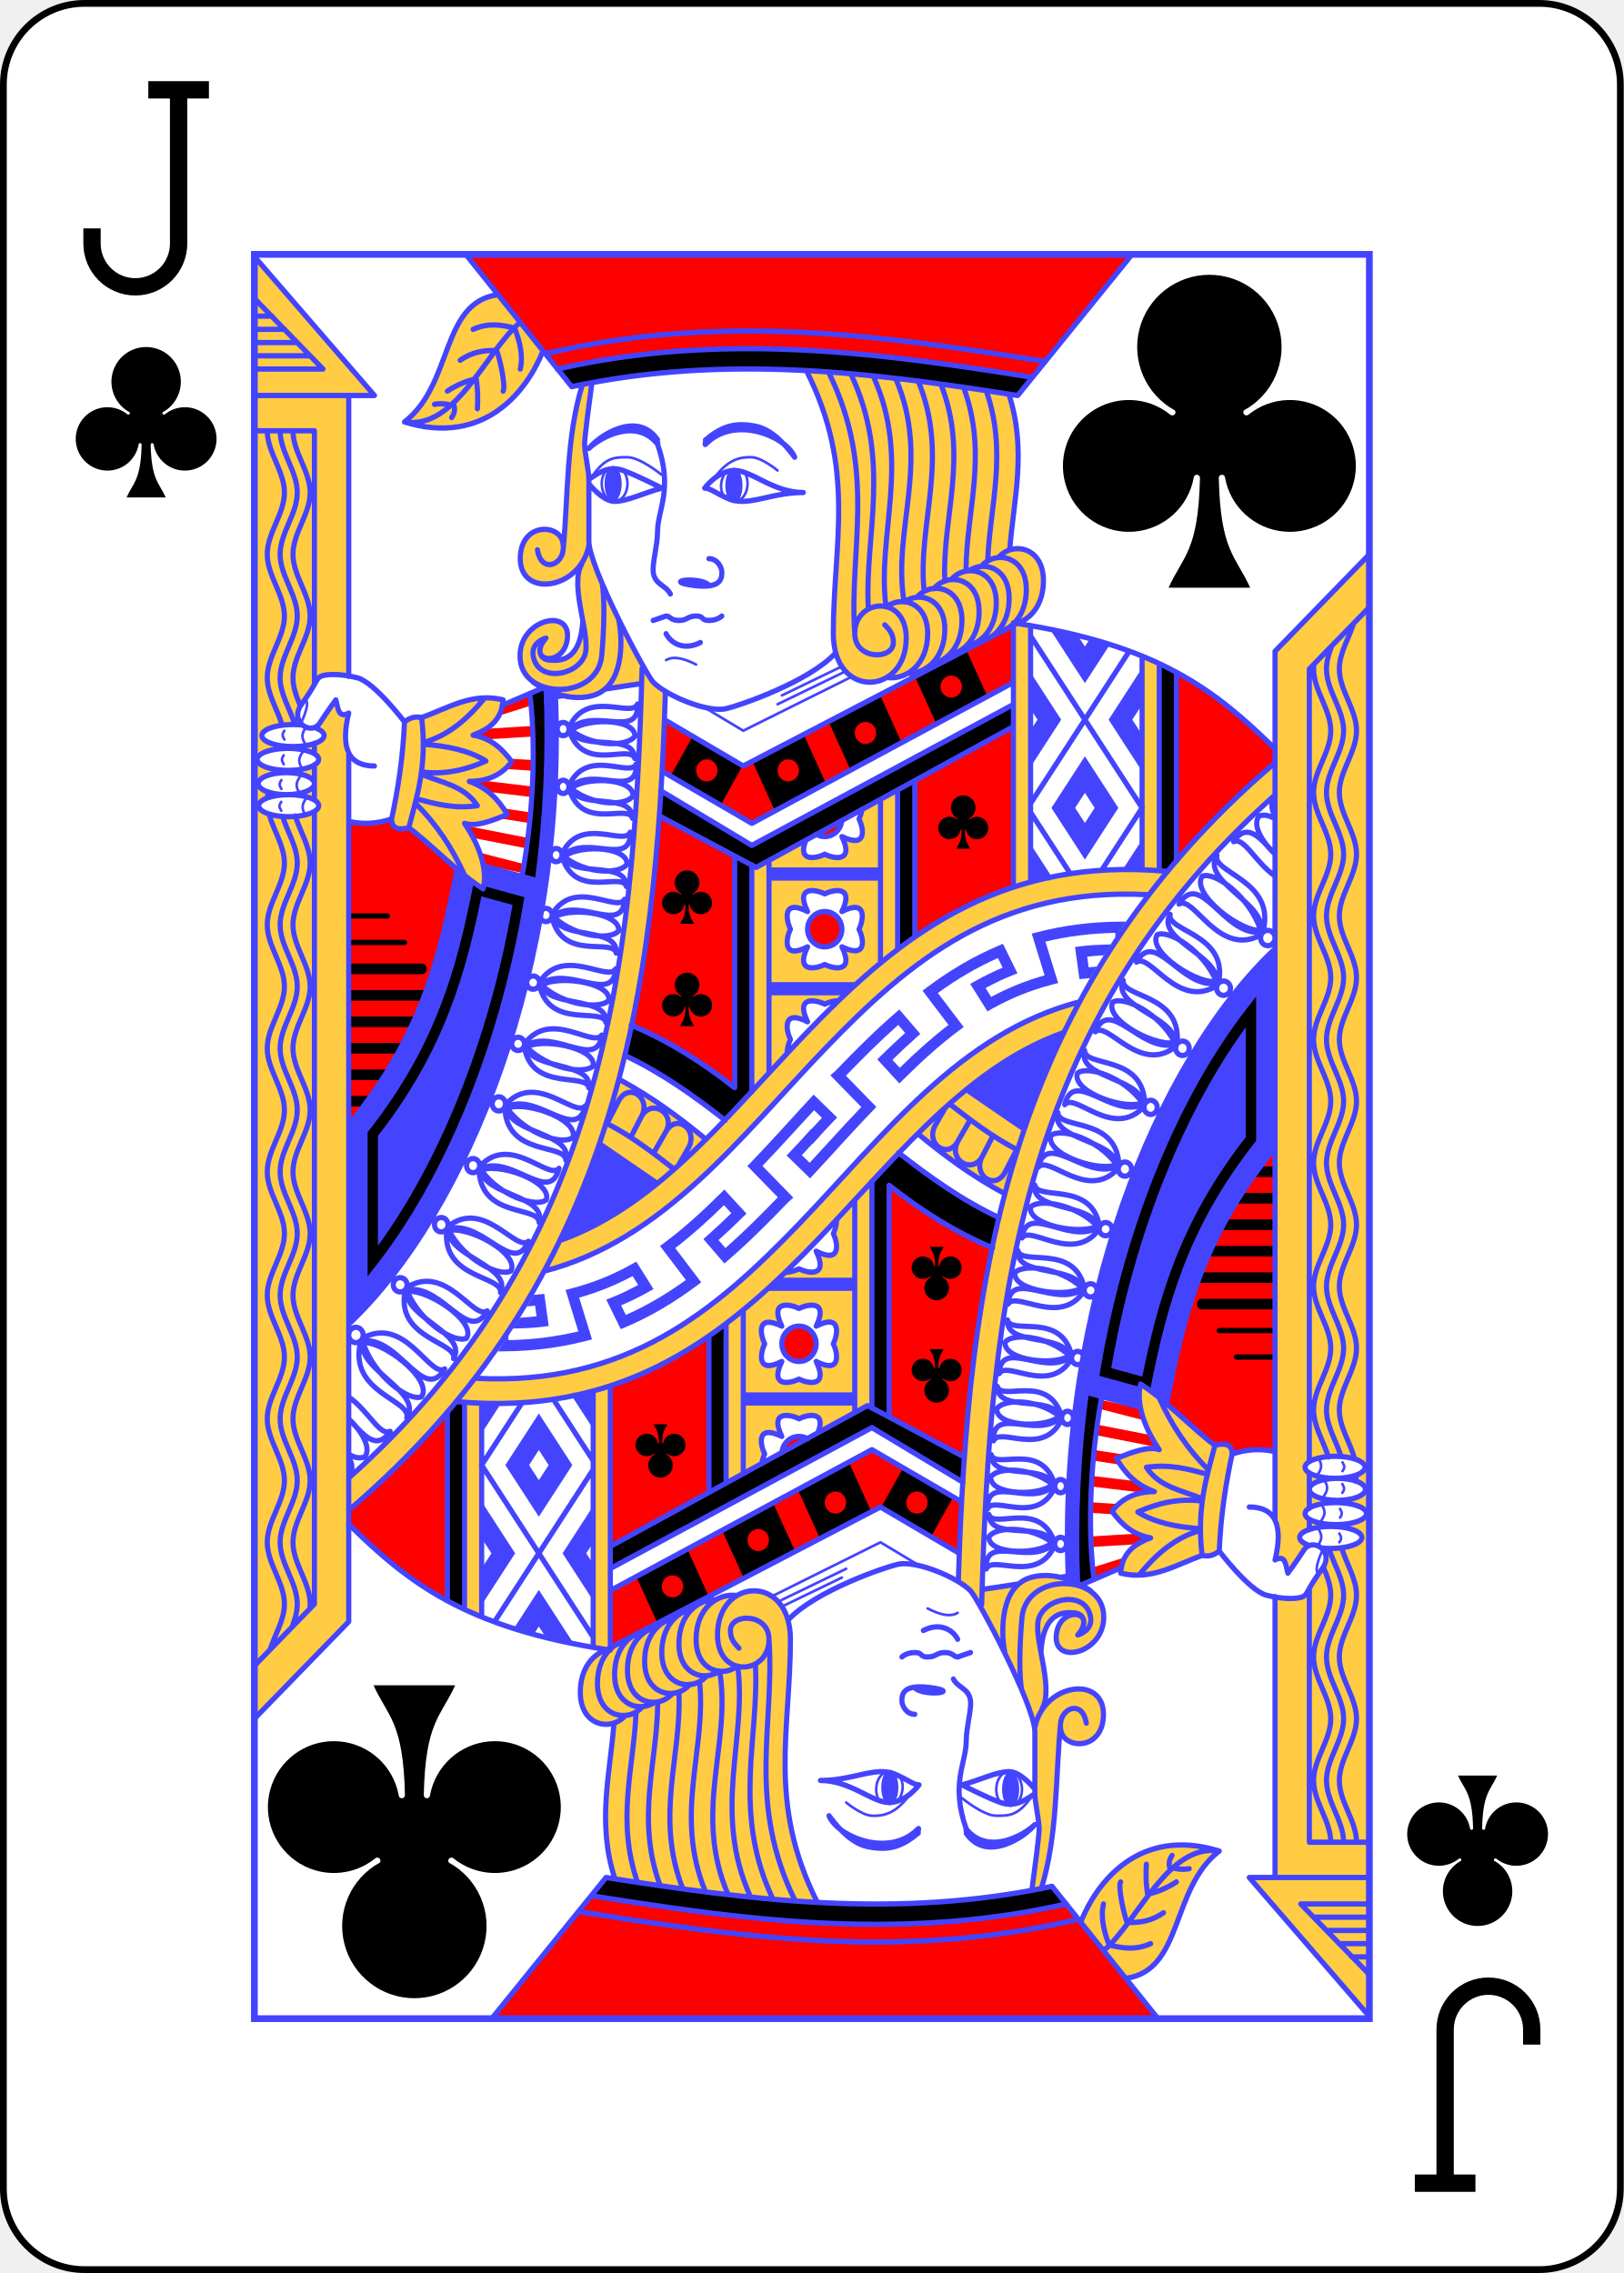
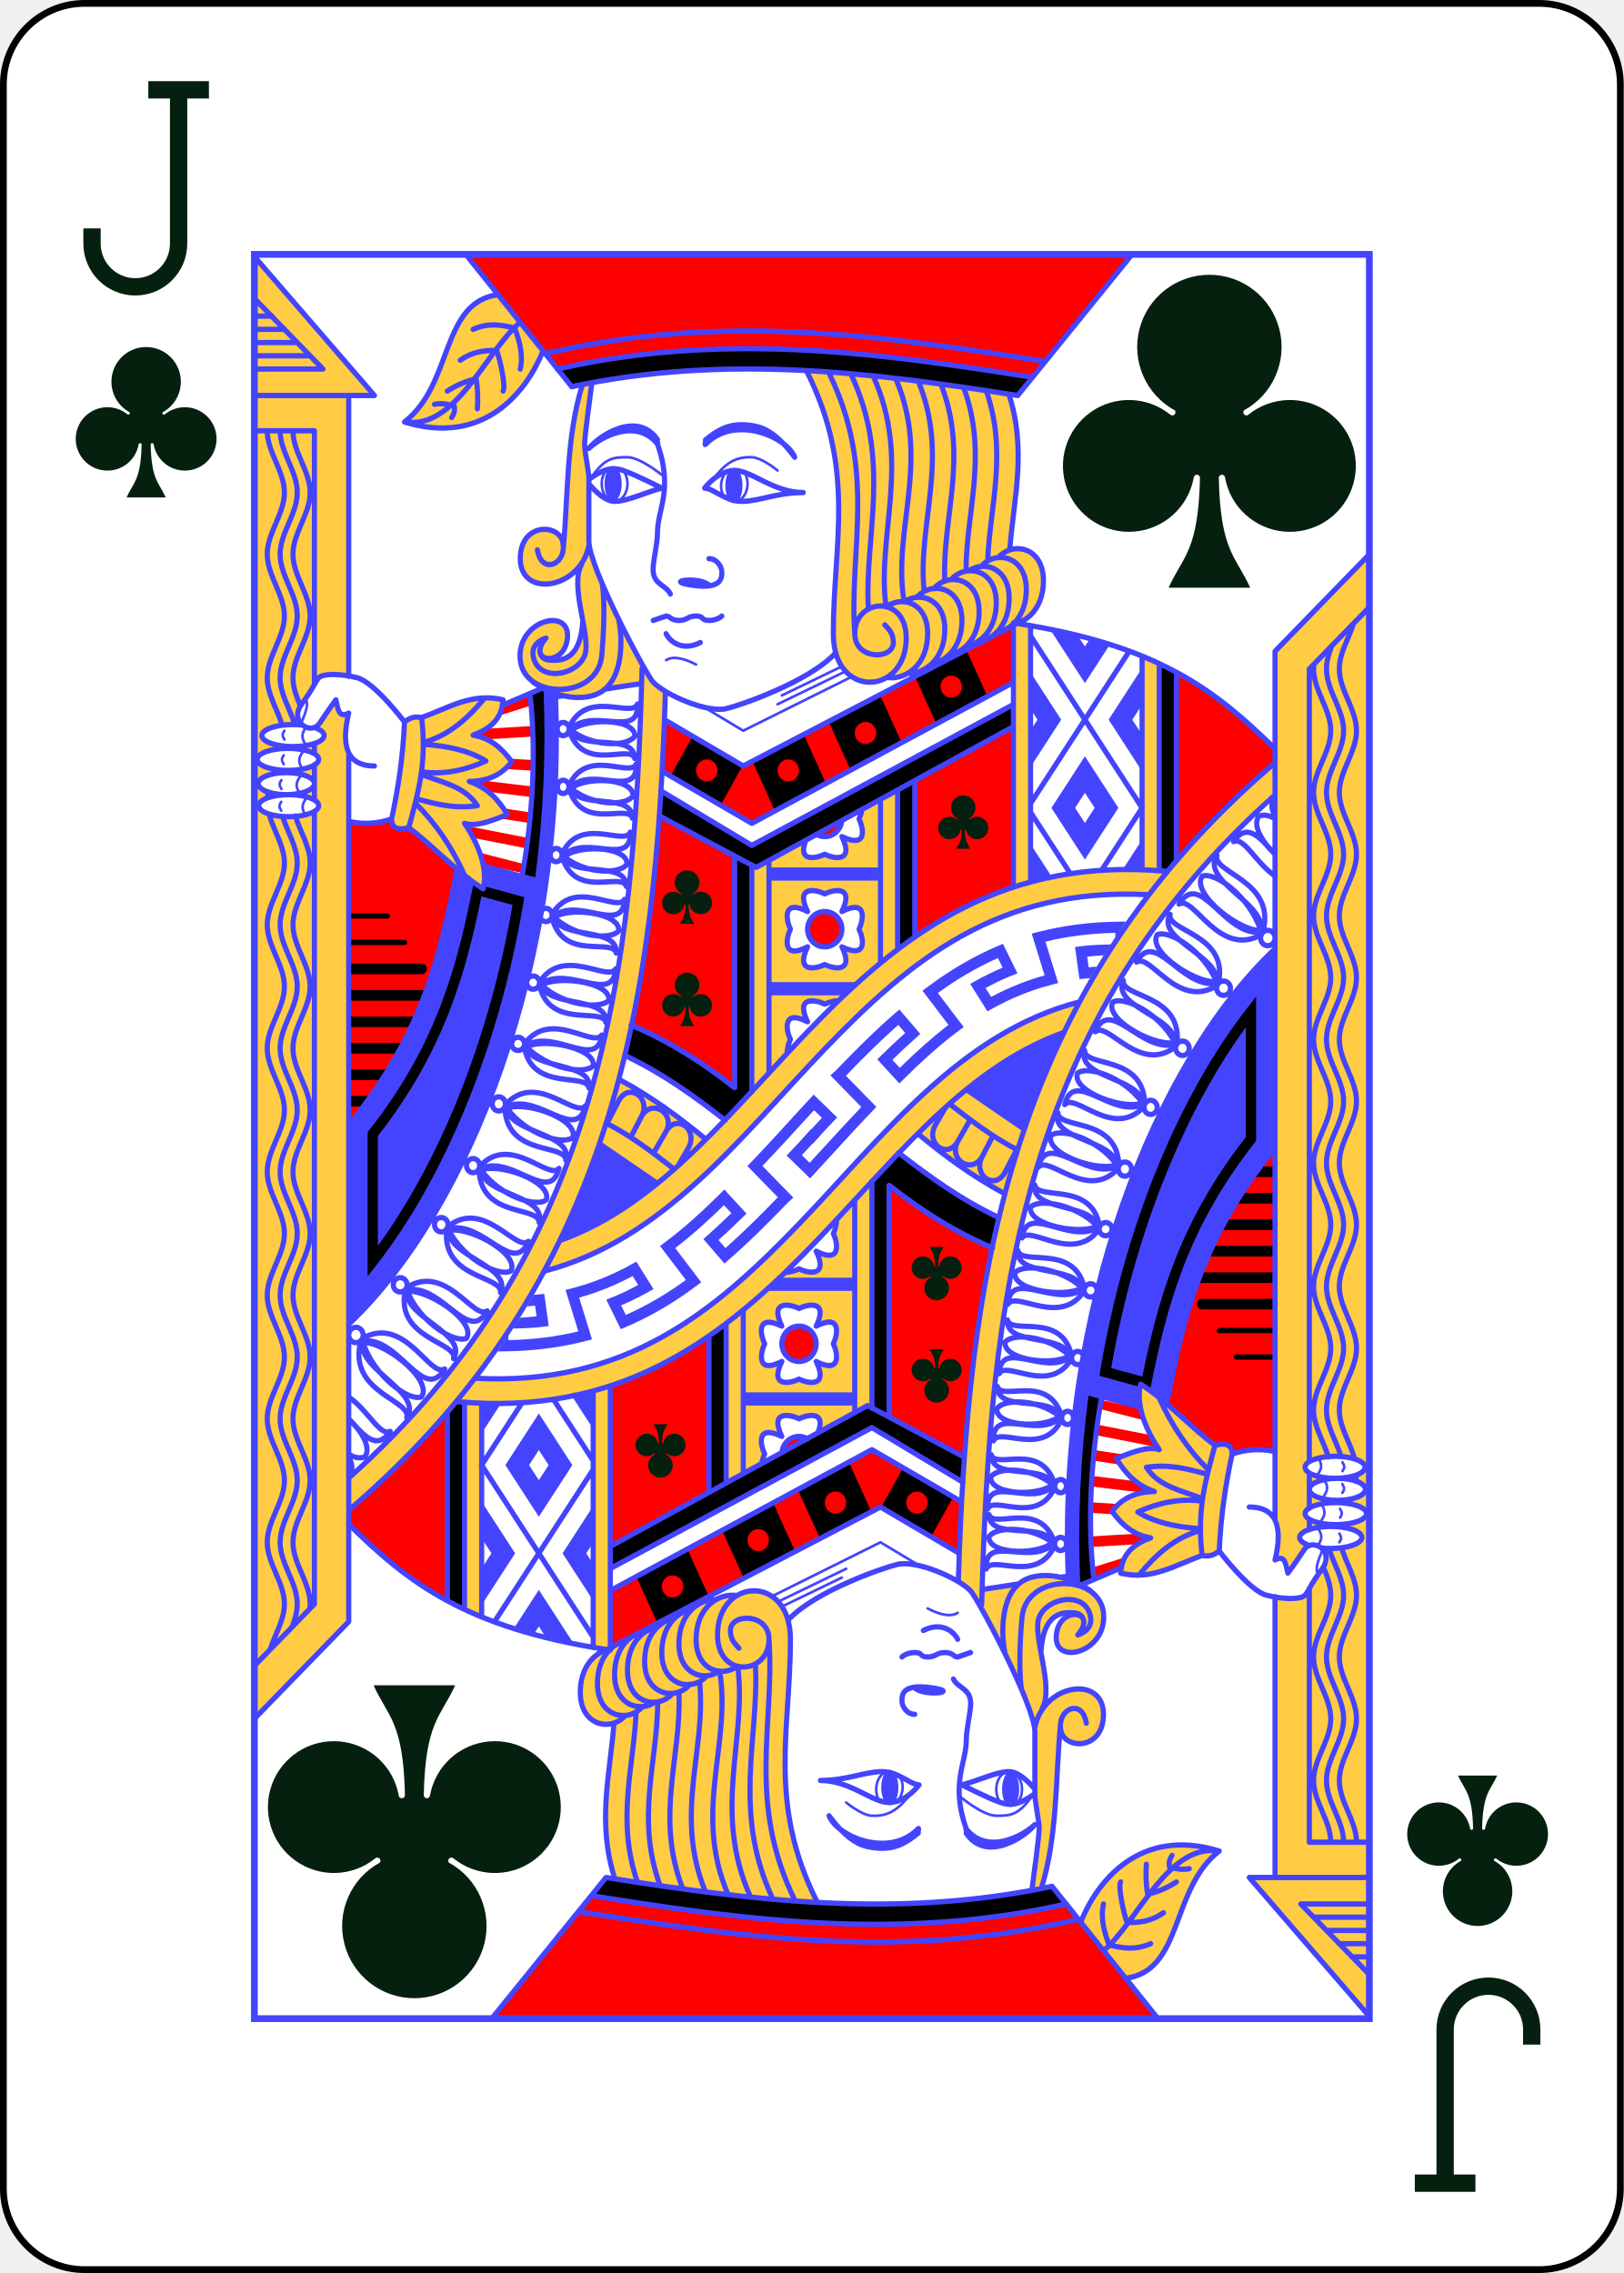
<svg xmlns="http://www.w3.org/2000/svg" xmlns:xlink="http://www.w3.org/1999/xlink" class="card" face="JC" height="3.5in" preserveAspectRatio="none" viewBox="-120 -168 240 336" width="2.5in">
  <defs>
    <symbol id="VCJ" viewBox="-500 -500 1000 1000" preserveAspectRatio="xMinYMid">
-       <path d="M50 -460L250 -460M150 -460L150 250A100 100 0 0 1 -250 250L-250 220" stroke="black" stroke-width="80" stroke-linecap="square" stroke-miterlimit="1.5" fill="none" />
+       <path d="M50 -460L250 -460M150 -460L150 250A100 100 0 0 1 -250 250L-250 220" stroke="#062010" stroke-width="80" stroke-linecap="square" stroke-miterlimit="1.5" fill="none" />
    </symbol>
    <symbol id="SCJ" viewBox="-600 -600 1200 1200" preserveAspectRatio="xMinYMid">
-       <path d="M30 150C35 385 85 400 130 500L-130 500C-85 400 -35 385 -30 150A10 10 0 0 0 -50 150A210 210 0 1 1 -124 -51A10 10 0 0 0 -110 -65A230 230 0 1 1 110 -65A10 10 0 0 0 124 -51A210 210 0 1 1 50 150A10 10 0 0 0 30 150Z" fill="black" />
+       <path d="M30 150C35 385 85 400 130 500L-130 500C-85 400 -35 385 -30 150A10 10 0 0 0 -50 150A210 210 0 1 1 -124 -51A10 10 0 0 0 -110 -65A230 230 0 1 1 110 -65A10 10 0 0 0 124 -51A210 210 0 1 1 50 150A10 10 0 0 0 30 150Z" fill="#062010" />
    </symbol>
    <symbol id="CJ6" preserveAspectRatio="none" viewBox="0 0 1300 2000">
      <path stroke="#44F" stroke-linecap="round" stroke-linejoin="round" stroke-width="3" fill="none" d="M524.942,513.716 570,540 696.329,478.873M61.132,535.04C54.179,543.563 55,548.227 59.572,555.454M57.437,562.749c-6.953,8.523 -6.132,13.187 -1.559,20.414M54.358,590.664c-6.953,8.523 -6.132,13.187 -1.559,20.414M61.337,615.5c-6.953,8.523 -6.132,13.187 -1.559,20.414M35,540c-3.989,5.328 -1.136,7.235 0,10M34.179,567.915c-3.989,5.328 -1.136,7.235 0,10M31.511,596.034c-3.989,5.328 -1.136,7.235 0,10M31.305,620.665c-3.989,5.328 -1.136,7.235 0,10M60,505c5,5 -5,25 -5,25M395,250c15,-20 25,-20 40,-20 15,0 40,20 40,20M535,255c15,-20 27.855,-25.694 45,-25 12.009,0.486 30,15 30,15M430.149,245.272C433.131,248.928 435,254.173 435,260c0,11.046 -6.716,20 -15,20 -8.284,0 -15,-8.954 -15,-20 0,-6.19 2.109,-11.724 5.422,-15.392M573.022,250.068C574.281,252.994 575,256.385 575,260c0,11.046 -6.716,20 -15,20 -8.284,0 -15.871,-6.052 -15.871,-17.097 0,-6.372 2.235,-12.048 5.717,-15.711M610,510l78.911,-37.135M615,500l69.819,-32.856M480,460c10.058,-6.049 25,0 35,5" />
      <use xlink:href="#SCJ" height="75" width="75" transform="translate(504,728)scale(1,0.972)rotate(0)translate(-37,-37)" />
      <use xlink:href="#SCJ" height="75" width="75" transform="translate(504,844)scale(1,0.972)rotate(0)translate(-37,-37)" />
      <use xlink:href="#SCJ" height="75" width="75" transform="translate(826,643)scale(1,0.972)rotate(0)translate(-37,-37)" />
    </symbol>
    <symbol id="CJ5" preserveAspectRatio="none" viewBox="0 0 1300 2000">
      <path stroke="#44F" stroke-linecap="round" stroke-linejoin="round" stroke-width="6" fill="none" d="M921.558,121.325l-25.06,-3.831C790.986,101.362 682.195,86.319 569.248,86.885 501.48,87.224 432.215,93.183 361.268,107.896l-22.184,4.6M425,415c5,25 5,75 -30,85 -35,10 -70,-15 -70,-15M110,478.448V160M7.4505806e-8,1660 110,1550V565.476M109.952,1423.791C424.079,1162.69 468.218,839.167 479.238,495.464M355.727,1118.101C598.778,1034.369 691.652,666.23 1063.973,699.43M337.798,1152.659C477.381,1117.627 566.804,1000.211 664.916,900.932 763.64,801.032 867.291,716.741 1042.07,725.935M452.012,469.223C442.44,813.792 407.376,1129.21 110,1387.2M1075,473.933v213.595M1055,464.08V698.413M1035,455.46V697.397M905,420.772V711.33M885,417.693V717.28M888.351,418.243C1053.687,443.043 1120.384,493.996 1190.053,560.563M411.109,985.253c28.188,14.13 52.952,32.587 77.586,51.208M425.075,935.134c39.019,20.444 70.871,43.709 100.957,67.668M431.664,907.977c43.893,20.069 81.163,46.299 117.275,73.608M439.2,873.673c45.425,18.698 84.554,43.2 120.342,70.782M475.757,586.08 580,645 885.052,485.211M473.693,607.988 580,670 885.077,510.198M472.061,636.489 585,695 884.973,535.337M560,682.157V944.565M580,692.027V949.354M600,686.947V927.439M730,617.816V803.492M750,607.245v180.717M770,596.88v176.713M478.285,527.592 570,580 889.196,418.274M685,765a20,20 0 0 0 -20,-20 20,20 0 0 0 -20,20 20,20 0 0 0 20,20 20,20 0 0 0 20,-20v0M645,745c-15,-30 10,-25 20,-20 10,-5 35,-10 20,20 30,-15 25,10 20,20 5,10 10.599,34.355 -20,20 15,30 -10,25 -20,20 -10,5 -35,10 -20,-20 -30,15 -25,-10 -20,-20 -5,-10 -10,-35 20,-20v0M621.222,904.551C621.281,899.512 623.141,893.719 625,890c-5,-10 -10,-35 20,-20 -15,-30 10,-25 20,-20 3.933,-1.966 10.186,-3.933 15.413,-3.77M654.932,657.285C657.889,659.011 661.329,660 665,660c10.345,0 18.856,-7.855 19.894,-17.926M708.47,629.032C707.858,633.057 706.429,637.142 705,640c5,10 10.599,34.355 -20,20 15,30 -10,25 -20,20 -9.483,4.741 -32.455,9.483 -22.013,-15.623M402.493,1008.329l67.145,44.763M905.363,433.044l129.765,194.647M1035.361,626.959l-47.642,71.463M905.819,633.729l45.682,68.523M1019.995,450.008C981.781,507.328 942.838,565.743 905.982,621.026M905.55,674.789l21.318,31.977M1016.166,697.213 1035,668.963M438.925,1000.675l12.606,-23.725c12.105,-20.216 39.571,-3.424 28.547,17.131l-14.461,24.478M480.078,994.081c12.105,-20.216 37.365,-2.357 26.341,18.198l-12.107,20.494M411.109,985.253l14.081,-26.502c12.105,-20.216 37.365,-2.356 26.341,18.198M70,487.069V200H1.1920929e-6M70,566.092V554.187M70,618.432V578.407M-1.4901161e-7,1600 70,1530V631.363M2.9802322e-7,160H140L0,2.5M0,130H80L-1.1920929e-6,50M315,895a7.5,7.5 0 0 1 -7.5,7.5 7.5,7.5 0 0 1 -7.5,-7.5 7.5,7.5 0 0 1 7.5,-7.5 7.5,7.5 0 0 1 7.5,7.5v0M315,895c30,-40 80,5 90,-10M315,900c9.92,49.006 72.409,27.159 75,45M317.967,896.204C350.854,878.304 400,925 405,885M390,945C395,915 323.67,924.636 317.582,898.758 342.271,923.29 385,930 395,920M395,920c4.031,-20.98 -63.401,-33.217 -80,-20M332.448,825.126a7.46,7.5 0 0 1 -7.022,7.916 7.46,7.5 0 0 1 -7.874,-7.059 7.46,7.5 0 0 1 7.022,-7.916 7.46,7.5 0 0 1 7.874,7.059v0M332.448,825.126C359.967,783.477 412.179,825.547 421.257,810M332.732,830.118c12.637,48.359 73.452,22.978 77.039,40.641M335.463,826.158C367.105,806.409 418.565,850.22 421.257,810M409.771,870.759c3.26,-30.237 -67.029,-16.541 -74.545,-42.029 25.912,23.081 68.727,27.339 78.089,16.784M413.316,845.514c2.811,-21.176 -64.85,-29.54 -80.583,-15.396M347.101,748.305a7.124,7.5 0 0 1 -6.53,8.077 7.124,7.5 0 0 1 -7.673,-6.874 7.124,7.5 0 0 1 6.53,-8.077 7.124,7.5 0 0 1 7.673,6.874v0M347.101,748.305c25.358,-42.277 76.13,-1.433 84.456,-17.186M347.482,753.289c13.127,48.052 70.631,21.264 74.443,38.839M350.003,749.266c29.776,-20.479 79.868,22.124 81.555,-18.148M421.926,792.128c2.449,-30.304 -64.357,-14.978 -72.093,-40.284 25.246,22.473 66.216,25.734 74.922,14.964M424.755,766.808c2.218,-21.236 -62.563,-28.025 -77.273,-13.519M358.61,679.76a6.852,7.5 0 0 1 -5.624,8.638 6.852,7.5 0 0 1 -7.892,-6.155 6.852,7.5 0 0 1 5.624,-8.638 6.852,7.5 0 0 1 7.892,6.155v0M358.61,679.76C379.592,635.345 431.45,671.448 438.192,655M359.366,684.691c16.35,46.688 69.351,14.799 74.384,31.965M361.466,680.455C388.391,657.359 439.736,695.276 438.192,655M433.751,716.655c-0.032,-30.414 -62.847,-9.104 -72.245,-33.617 25.956,20.107 65.471,19.651 72.969,8.134M434.475,691.172c0.459,-21.358 -62.151,-22.264 -75.108,-6.482M366.668,602.411a6.762,7.5 0 0 1 -5.549,8.638 6.762,7.5 0 0 1 -7.788,-6.155 6.762,7.5 0 0 1 5.549,-8.638 6.762,7.5 0 0 1 7.788,6.155v0M366.668,602.411c20.705,-44.414 71.877,-8.311 78.53,-24.76M367.415,607.342c16.134,46.688 68.434,14.799 73.4,31.965M369.486,603.107c26.57,-23.096 77.235,14.821 75.712,-25.455M440.815,639.307c-0.031,-30.414 -62.016,-9.104 -71.29,-33.617 25.613,20.107 64.605,19.651 72.004,8.134M441.53,613.824c0.453,-21.358 -61.329,-22.264 -74.115,-6.482M366.798,536.693a6.924,7.5 0 0 1 -5.482,8.789 6.924,7.5 0 0 1 -8.114,-5.938 6.924,7.5 0 0 1 5.482,-8.789 6.924,7.5 0 0 1 8.114,5.938v0M366.798,536.693c20.172,-44.973 73.387,-10.296 79.819,-26.923M367.675,541.602c17.59,46.227 70.395,12.902 75.874,29.925M369.698,537.311c26.667,-23.823 79.405,12.68 76.918,-27.541M443.549,571.527c-0.732,-30.403 -63.693,-7.386 -73.751,-31.635 26.682,19.392 66.587,17.859 73.896,6.14M443.694,546.033c-0.028,-21.364 -63.293,-20.561 -76.019,-4.43M292.672,964.013a7.73,8.033 0 0 1 -8.614,6.994 7.73,8.033 0 0 1 -6.73,-8.952 7.73,8.033 0 0 1 8.614,-6.994 7.73,8.033 0 0 1 6.73,8.952v0M292.672,964.013c35.714,-38.606 81.208,15.762 93.322,1.121M292.044,969.328c3.99,53.393 70.658,38.328 71.067,57.632M295.556,965.68c35.891,-14.734 80.297,41.325 90.438,-0.546M363.111,1026.96c8.884,-31.239 -65.294,-30.31 -68.269,-58.615 22.173,29.303 65.039,42.016 76.525,32.691M371.367,1001.036c6.76,-21.777 -60.682,-43.591 -79.323,-31.708M262.606,1034.063a7.673,8.013 0 0 1 -8.611,6.894 7.673,8.013 0 0 1 -6.601,-8.994 7.673,8.013 0 0 1 8.611,-6.894 7.673,8.013 0 0 1 6.601,8.994v0M262.606,1034.063c35.786,-38.169 80.465,16.492 92.617,2.003M261.936,1039.359c3.494,53.295 69.797,38.901 70.034,58.16M265.454,1035.753c35.752,-14.356 79.338,41.981 89.769,0.313M331.971,1097.518c9.091,-31.076 -64.543,-30.852 -67.249,-59.113 21.752,29.439 64.188,42.526 75.67,33.333M340.392,1071.738c6.9,-21.658 -59.849,-44.056 -78.455,-32.38M225.491,1102.246a7.898,8.152 0 0 1 -9.769,5.591 7.898,8.152 0 0 1 -5.417,-10.083 7.898,8.152 0 0 1 9.769,-5.591 7.898,8.152 0 0 1 5.417,10.082v0M225.491,1102.246c41.975,-32.813 79.539,29.179 94.014,16.5M224.041,1107.47c-4.174,54.177 65.425,50.06 62.873,69.478M228.146,1104.392c38.486,-8.856 74.694,54.653 91.36,14.353M286.914,1176.948c13.765,-29.85 -61.243,-41.14 -59.898,-70.002 17.877,33.026 59.188,52.832 72.213,45.377M299.228,1152.323c10.167,-20.715 -54.549,-53.693 -75.187,-44.852M177.494,1171.167a8.084,8.122 0 0 1 -10.525,4.484 8.084,8.122 0 0 1 -4.463,-10.574 8.084,8.122 0 0 1 10.525,-4.484 8.084,8.122 0 0 1 4.463,10.574v0M177.494,1171.167c46.141,-27.976 77.917,37.499 93.971,26.5M175.474,1176.186c-9.891,53.225 61.377,56.663 56.757,75.625M179.973,1173.58c40.094,-4.617 70.332,62.213 91.492,24.087M232.231,1251.811c17.119,-28.087 -58.05,-47.373 -53.675,-75.823 14.756,34.651 54.74,58.735 68.774,52.755M247.329,1228.744c12.506,-19.426 -49.929,-59.087 -71.856,-52.557M126.003,1228.766a8.414,8.715 0 0 1 -11.224,4.094 8.414,8.715 0 0 1 -3.952,-11.625 8.414,8.715 0 0 1 11.224,-4.093 8.414,8.715 0 0 1 3.952,11.625v0M126.003,1228.766c49.745,-26.853 78.519,45.407 95.909,34.709M123.579,1234.005c-13.721,56.334 60.095,64.816 54.068,84.812M128.422,1231.516c41.952,-2.244 69.039,71.364 93.49,31.959M177.647,1318.817c19.603,-28.926 -57.24,-54.644 -50.853,-84.816 13.087,38.103 53.066,66.588 68.032,61.13M194.826,1295.13c14.25,-19.961 -48.045,-66.641 -71.247,-61.125M110.323,1212.531C248.864,1085.094 364.673,805.728 350.93,497.689M128.501,1363.393C136.699,1353.801 126.187,1335.136 110,1320M110,1360c7.738,5.039 13.609,4.707 18.501,3.393M110,1385c5.306,-6.524 4.355,-12.857 1.003,-19.872M110,1320c17.689,18.562 31.778,36.964 48.471,14.665M110.704,1295.793c22.171,15.196 35.716,44.344 47.538,38.425M110.313,986.836C198.985,880.847 217.434,789.003 236.453,697.044M15,200c0,24.267 20,45.733 20,70 0,24.267 -20,45.733 -20,70M17.257,634.906C22.489,653.366 35,670.807 35,690c0,24.267 -20,45.733 -20,70M16.199,609.324c-0.448,2.082 -0.786,4.178 -0.988,6.295M15,340c0,24.267 20,45.733 20,70 0,24.267 -20,45.733 -20,70 0,18.667 11.834,35.676 17.296,53.577M15,760c0,24.267 20,45.733 20,70 0,24.267 -20,45.733 -20,70 0,24.267 20,45.733 20,70 0,24.267 -20,45.733 -20,70 0,24.267 20,45.733 20,70 0,24.267 -20,45.733 -20,70 0,24.267 20,45.733 20,70 0,24.267 -20,45.733 -20,70 0,24.267 20,45.733 20,70 0,24.267 -20,45.733 -20,70 0,24.267 20,45.733 20,70 0,17.992 -10.994,34.445 -16.68,51.641M30,200c0,24.267 20,45.733 20,70 0,24.267 -20,45.733 -20,70M33.147,637.832C38.78,655.219 50,671.824 50,690c0,24.267 -20,45.733 -20,70M30,340c0,24.267 20,45.733 20,70 0,24.267 -20,45.733 -20,70 0,18.209 11.261,34.842 16.883,52.264M30,760c0,24.267 20,45.733 20,70 0,24.267 -20,45.733 -20,70 0,24.267 20,45.733 20,70 0,24.267 -20,45.733 -20,70 0,24.267 20,45.733 20,70 0,24.267 -20,45.733 -20,70 0,24.267 20,45.733 20,70 0,24.267 -20,45.733 -20,70 0,24.267 20,45.733 20,70 0,24.267 -20,45.733 -20,70 0,24.267 20,45.733 20,70 0,8.743 -2.596,17.123 -5.918,25.401M45,200c0,24.267 20,45.733 20,70 0,24.267 -20,45.733 -20,70M47.774,636.652C53.267,654.469 65,671.413 65,690c0,24.267 -20,45.733 -20,70M45,340c0,24.267 20,45.733 20,70 0,24.267 -20,45.733 -20,70 0,11.029 4.131,21.479 8.638,31.876M45,760c0,24.267 20,45.733 20,70 0,24.267 -20,45.733 -20,70 0,24.267 20,45.733 20,70 0,24.267 -20,45.733 -20,70 0,24.267 20,45.733 20,70 0,24.267 -20,45.733 -20,70 0,24.267 20,45.733 20,70 0,24.267 -20,45.733 -20,70 0,24.267 20,45.733 20,70 0,24.267 -20,45.733 -20,70 0,24.267 20,45.733 20,70 0,1.502 -0.077,2.993 -0.22,4.475M9.747479e-5,115H64.039M3.2732335e-4,100H48.851M-3.7619512e-4,85 35.304,85M3.2874958e-5,70H20.525M140,580c-29.951,-0.016 -40.027,-19.94 -30,-60 -12.409,6.549 -12.465,-6.157 -15,-15 0,0 -8.695,11.232 -18.695,26.232C66.305,546.232 40,530 55,510c15,-20 16.464,-26.464 20,-30 5,-5 25,-5 45,0 20,5 55,50 55,50 -1.704,40.187 -7.501,76.003 -15,110 -16.58,5.561 -33.036,6.416 -49.377,2.902M71.373,536.894c6.157,2.24 9.933,5.263 9.933,8.591 0,6.904 -16.254,12.5 -36.305,12.5 -20.051,0 -36.305,-5.596 -36.305,-12.5 0,-6.904 16.254,-12.5 36.305,-12.5 3.53,0 6.943,0.173 10.17,0.497M75,572.5A35.858,12.5 0 0 1 39.142,585 35.858,12.5 0 0 1 3.284,572.5 35.858,12.5 0 0 1 39.142,560 35.858,12.5 0 0 1 75,572.5v0M70,600A32.742,12.5 0 0 1 37.258,612.5 32.742,12.5 0 0 1 4.516,600 32.742,12.5 0 0 1 37.258,587.5 32.742,12.5 0 0 1 70,600v0M75,625A35,12.5 0 0 1 40,637.5 35,12.5 0 0 1 5,625 35,12.5 0 0 1 40,612.5 35,12.5 0 0 1 75,625v0M175,530c9.012,-6.7 14.397,-5.617 20,-5 6.602,53.925 -5.186,88.42 -15,125 -13.357,3.344 -19.993,-0.02 -20,-10M195,525c30,-10 58.099,-28.711 95,-20 -0.465,7.087 -2.195,12.971 -4.912,17.916C278.989,534.014 267.914,540.382 255,545c21.582,3.661 34.214,15.941 45,30 -10.033,13.449 -26.229,22.431 -49.384,22.463C271.315,604.685 284.062,617.311 295,635c-18.492,7.153 -37.007,14.354 -50,10 19.289,27.697 26.761,54.112 21.773,74.31C237.075,701.195 205.063,667.576 180,650M268.591,502.865c-19.968,23.703 -42.549,42.82 -71.627,50.534l0.314,2.014c27.151,1.82 53.022,6.851 72.722,18.898 -24.548,10.717 -49.297,15.727 -74.99,12.402l-0.156,2.753C218.159,598.765 244.968,602.452 260,625c-27.967,3.853 -49.066,-2.197 -70.957,-7.729l-1.28,4.911c23.946,23.099 43.122,50.723 57.776,82.638M409.668,492.691c15.885,-2.427 31.2,-4.718 41.922,-6.162M340.523,503.13c2.789,-0.3 10.017,-1.362 19.685,-2.832M288.81,511.329l47.735,-19.89 3.637,2.778C343.136,565.525 339.937,637.433 330,710l-62.98,-16.795M321.054,497.738c0.589,4.567 1.12,9.137 1.594,13.711 6.125,64.647 0.077,137.84 -10.709,193.962M643.803,132.176C701.96,244.697 675,327.057 675,430c0,75 85,70 85,5 0,-50 -60,-45.311 -60,-5 0,30 45,30 45,10 0,-10 -5,-15 -10,-20M669.34,133.266C726.4,245.602 693.068,334.167 700,430M695.19,135.073c48.26,98.566 16.053,183.258 20.658,266.387M721.351,137.594c45.155,96.517 4.146,179.666 15.029,261.376M747.735,140.737c41.294,93.23 -4.038,170.597 9.712,252.602M773.953,143.54c37.352,87.708 -1.183,161.463 6.958,238.512M800.409,147.046c33.11,81.81 1.072,151.58 4.616,223.483M827.096,151.351c28.605,75.469 2.72,140.801 2.651,207.295M853.334,154.703c24.951,69.449 4.407,130.388 1.698,191.728M879.702,158.639c21.365,63.523 5.329,120.003 1.027,176.354M737.198,479.634C760.06,482.813 785,465.209 785,430c0,-35.779 -30.724,-43.554 -48.2,-30.312M761.394,474.984C783.006,475.603 805,458.064 805,425c0,-35.174 -29.693,-43.284 -47.303,-30.966M789.49,464.367C808.171,460.965 825,443.922 825,415c0,-38.859 -36.24,-44.685 -52.39,-26.43M809.418,454.38C828.128,451.009 845,433.959 845,405c0,-39.224 -36.924,-44.792 -52.84,-25.909M829.835,444.303C848.378,440.754 865,423.744 865,395c0,-39 -36.504,-44.727 -52.566,-26.23M846.344,438.983C864.27,434.82 880,417.962 880,390c0,-34.529 -28.614,-42.977 -46.321,-31.623M867.705,428.641C885.059,423.957 900,407.252 900,380c0,-39.087 -36.667,-44.753 -52.673,-26.106M887.601,418.669C904.999,414.024 920,397.306 920,370c0,-38.91 -36.337,-44.701 -52.455,-26.357M393.488,145.734C390.692,165.756 385,207.455 385,215c0,10 5,30 5,40v70c0,30 67.094,152.094 75,160 15,15 63.177,34.874 85,30 15.768,-3.522 96.225,-30.183 127.661,-63.115M382.576,147.228C363.268,207.665 366.103,272.149 360,335c-1.733,17.844 -25.582,26.283 -30,0M390,330c-10,50 -80,60 -80,15 0,-43.271 50,-40 50,-15M381.642,351.232c-15,25 12.013,83.236 3.358,103.768 -9.923,23.54 -55,30 -60,0 -2.599,-15.596 15,-20 15,-20M382.947,415C380.073,463.281 354.797,460.347 345,460 330.009,459.469 330,445 340,435M405.624,373.525c4.031,25.81 0.439,70.852 -0.624,81.475 -5,50 -90,50 -95,5 -5,-45 58.774,-61.204 55,-25 -3.544,33.995 -49.455,27.568 -25,0M480,430c5,10 20,20 40,10M465,415l15,-5c5,0 5,5 15,5 10,0 10,-5 20,-5 10,0 5,5 15,5 10,0 15,-5 15,-5M390,220c11.318,-14.134 56.376,-43.415 80,-10 -1.399,-1.496 1.277,6.539 0,5 -25.008,-30.136 -66.371,-7.783 -80,5v0M630,230c-5.438,-6.79 -22.697,-30.539 -45,-35 -25,-5 -40,0 -59.073,15.401 1.399,-1.496 -1.412,6.416 0,5C560.27,180.947 621.088,207.036 630,230v0M470,215c18.673,51.658 0,74.505 0,100 0,15 -6.095,35.06 -5,45 1.595,14.471 15,15 20,25M530,375c-10,-10 -55,-5 -20,0 35,5 35,-7.929 35,-15 0,-5 -5,-15 -15,-15M525,265c0,0 15,-20 35,-20 20,0 45,25 80,25 -30,0 -50.011,9.323 -70,10 -20.501,0.695 -35,-15 -45,-15M390,255c15,-10 25,-15 40,-10 15,5 45,20 45,20M475,265c-20,5 -40,15 -55,15 -14.142,0 -30,-20 -30,-20M246.471,5.6251884e-5 370,150c180.66,-37.466 351.908,-15.7 520,10L1023.334,-3.2305717e-4M906.793,139.3l-13.317,-2.036C788.176,121.164 680.547,106.362 569.412,106.902c-66.681,0.324 -134.623,6.172 -204.082,20.576l-12.231,2.537M284.046,45.688C216.752,54.57 232.09,147.182 175,190c93.311,27.993 143.088,-35.437 161.516,-80.608M175,190c59.989,9.229 94.425,-79.494 134.753,-112.881M310,130c3.622,-15.522 -0.587,-31.178 -6.695,-46.867M255,85c18.364,-7.903 33.498,-4.91 48.503,-1.481M240,120c13.663,-9.296 27.374,-11.325 41.122,-10.975M290,155c3.267,-4.481 -3.393,-36.023 -7.714,-46.574M225,155c11.905,-7.533 22.973,-11.691 33.555,-13.886M260,175c0.69,-8.732 0.615,-23.442 -1.616,-34.617M210,170c7.27,-1.286 13.646,-0.613 19.568,1.056M230,185c4.485,-6.253 3.934,-11.496 1.8,-16.426" />
    </symbol>
    <symbol id="CJ4" preserveAspectRatio="none" viewBox="0 0 1300 2000">
      <path fill="black" d="M585,695 472.144,635.82c0.731,-9.553 1.333,-18.454 1.721,-27.602L580,670 885.039,509.676l-0.052,25.052zM439.549,873.41c-2.199,11.53 -4.911,23.275 -7.841,34.769 43.85,19.867 81.12,46.098 116.906,73.455 10.373,-10.761 21.013,-21.807 31.527,-32.624l-0.117,-256.779 -20.258,-10.249 0.006,262.529C523.754,916.873 484.625,892.371 439.549,873.41ZM750.265,787.769l-0.604,-180.377 20.091,-10.554 0.412,176.779c-6.544,4.531 -13.14,9.182 -19.899,14.152zM1075.185,473.913c-6.31,-3.433 -13.043,-6.744 -20.117,-9.89l-0.189,234.525c2.932,0.357 6.003,0.605 9.371,1.009 3.682,-3.877 7.134,-7.871 10.693,-11.942zM330,710c10.133,-73.998 13.259,-147.311 10,-220l-18.949,7.817c0.592,4.488 1.123,9.058 1.597,13.631 6.125,64.647 0.077,137.84 -10.633,193.869zM110.427,966h16.215l9.031,-12h-25.041zM110.222,936h38.588L155,924h-45.599zM110.304,876h72.578l4.926,-12h-78.084zM110.427,906h56.65l6.158,-12h-63.013zM110.304,846h85.714l4.516,-12h-90.23zM110.885,816H195c3.347,0.047 6.085,-2.653 6.085,-6 0,-3.347 -2.739,-6.047 -6.085,-6h-84.696zM110.014,783H175c4.057,0.057 4.057,-6.057 0,-6h-64.986zM110.014,753H155c4.057,0.057 4.057,-6.057 0,-6h-45.567zM255.631,712.936l-1.301,6.197C236.571,803.793 214.141,893.827 133.34,993.469L132,995.121v163.473l10.682,-13.32c76.408,-95.292 141.945,-241.845 171.152,-411.162l0.934,-5.404zm9.094,14.846L301,737.455C273.075,894.628 213.409,1031.523 144,1123.869V999.309c79.262,-98.449 103.144,-188.695 120.725,-271.527zM754.336,552.862l-25.055,-53.688 -59.849,30.324 25.747,55.172M712.5,530c6.904,0 12.5,5.596 12.5,12.5 0,6.904 -5.596,12.5 -12.5,12.5 -6.904,0 -12.5,-5.596 -12.5,-12.5 0,-6.904 5.596,-12.5 12.5,-12.5zM770.068,478.361l25.159,53.913 59.387,-31.313 -24.425,-52.34zM812.5,477.5c6.904,0 12.5,5.596 12.5,12.5 0,6.904 -5.596,12.5 -12.5,12.5 -6.904,0 -12.5,-5.596 -12.5,-12.5 0,-6.904 5.596,-12.5 12.5,-12.5zM580.725,574.767l26.03,55.778 59.723,-30.594 -26.014,-55.745zM622.5,572.5c6.904,0 12.5,5.596 12.5,12.5 0,6.904 -5.596,12.5 -12.5,12.5 -6.904,0 -12.5,-5.596 -12.5,-12.5 0,-6.904 5.596,-12.5 12.5,-12.5zM510.928,546.504l-25.942,45.228 58.425,32.917 25.905,-45.162zm26.793,31.301c3.974,5.645 2.619,13.443 -3.026,17.417 -5.645,3.974 -13.443,2.619 -17.417,-3.026 -3.974,-5.645 -2.619,-13.443 3.026,-17.417 5.645,-3.974 13.443,-2.619 17.417,3.026zM906.793,139.3l-13.317,-2.036C788.176,121.164 680.547,106.362 569.412,106.902c-66.681,0.324 -134.623,6.172 -204.082,20.576l-12.119,2.405L370,150c180.66,-37.466 351.908,-15.7 520,10L906.937,139.675 1040,-20" />
    </symbol>
    <symbol id="CJ3" preserveAspectRatio="none" viewBox="0 0 1300 2000">
      <path fill="#44F" d="M599.754,695h130.337l-0.205,15H600.164ZM599.754,825h103.859l-15.189,15h-87.849zM905.094,474.104l-0.1,41.316 8.055,12.08 -8.111,12.168 -0.1,41.611 35.854,-53.779zM1034.615,469.539 995.975,527.5 1035,586.037 1034.863,544.369 1023.617,527.5 1034.752,510.799ZM927.453,424.717l40.881,61.32 29.141,-43.711 -23.674,-5.953 -5.467,8.201 -7.668,-11.506zM968.334,568.963 929.309,627.5 968.334,686.037 987.846,656.77 1007.357,627.5 987.846,598.23Zm0,41.463 0.375,0.562 11.006,16.512 -11.006,16.512 -0.375,0.562L956.951,627.5ZM904.986,711.417c6.917,-1.744 13.964,-3.413 21.508,-4.781l-21.22,-31.594zM1016.282,697.266 1035,668.943l0.136,28.572c-6.24,-0.106 -12.531,-0.21 -18.854,-0.249zM355.942,1117.82c17.996,-36.037 33.178,-72.46 46.355,-109.484l67.413,44.868c-34.97,27.774 -72.264,50.526 -113.768,64.617zM998.835,782.289c-12.064,0.257 -24.521,0.617 -35.749,2.09l-6.264,0.822 5.176,36.404 5.926,-0.549c2.12,-0.196 4.247,-0.385 6.382,-0.564l7.837,-13.064c-3.163,0.24 -6.295,0.505 -9.424,0.771l-1.711,-12.023c6.353,-0.703 12.818,-1.261 19.418,-1.62l25.792,-38.153 -6.244,0.031c-35.369,0.173 -67.446,4.464 -97.201,11.936l-6.443,1.617 15.004,47.361c-22.248,6.063 -42.873,14.283 -62.326,24.422l-6.484,-10.062c10.007,-5.255 20.196,-10.129 30.734,-14.184l6.453,-2.482 -16.92,-33.457 -5.346,2.197c-29.992,12.327 -57.417,28.353 -83.215,47.127L779,834.713l30.283,38.77c-19.261,14.385 -37.967,30.71 -56.785,48.676l-8.586,-9.092c9.248,-8.733 18.515,-17.2 27.775,-25.191l4.789,-4.133 -24.512,-27.721 -4.666,3.934c-23.766,20.027 -46.627,42.187 -69.652,65.48l-6.053,5.275 36.041,35.895c-19.627,19.928 -39.408,41.356 -60.193,63.215l-9.139,-8.662c5.407,-5.58 10.742,-11.155 15.857,-16.631l4.268,-4.566 -9.135,-8.533 -4.266,4.566c-6.536,6.996 -13.086,13.999 -20.012,20.99l-4.496,4.539 27.387,25.959 4.301,-4.496c24.08,-25.18 46.478,-49.853 68.615,-72.064l4.412,-4.428 -35.529,-35.387c20.304,-20.457 40.44,-39.891 61.051,-57.586l8.035,9.088c-9.373,8.221 -18.736,16.745 -28.057,25.664l-4.486,4.293 25.793,27.316 4.547,-4.398c21.802,-21.086 43.159,-39.847 65.184,-55.799l5.25,-3.803 -30.105,-38.541c21.998,-15.54 45.136,-28.915 70.021,-39.631l5.494,10.865c-10.953,4.536 -21.63,9.585 -31.916,15.238l-5.875,3.229 20.051,31.104 5.096,-2.771c21.955,-11.94 45.269,-21.298 70.961,-27.719l6.451,-1.611 -14.881,-46.979c25.176,-5.853 52.104,-9.35 81.473,-9.92l0.029,5.027M-10,1670 110,1550M340,490c3.259,72.689 0.133,146.002 -10,220l-63.003,-16.796c1.771,9.448 1.717,18.248 -0.224,26.106 -10.168,-6.202 -20.607,-14.221 -30.633,-22.529 -18.706,92.222 -37.156,184.066 -125.984,289.528l0.005,225.474C248.841,1085.098 364.64,805.808 350.936,497.821M428.258,260a10,20 0 0 1 -10,20 10,20 0 0 1 -10,-20 10,20 0 0 1 10,-20 10,20 0 0 1 10,20zM569.129,262.032a10,20 0 0 1 -10,20 10,20 0 0 1 -10,-20 10,20 0 0 1 10,-20 10,20 0 0 1 10,20z" />
    </symbol>
    <symbol id="CJ2" preserveAspectRatio="none" viewBox="0 0 1300 2000">
      <path fill="red" d="M246.471 0L370 150C550.66 112.534 721.908 134.3 890 160L1023.334 0L246.471 0zM884.787 420.898L570 580L478.186 527.742C477.311 547.675 476.399 567.389 475.531 586.553L580 645L885.053 485.211L885 484.4L884.787 420.898zM1075.055 473.844L1075.32 687.189C1109.08 648.912 1146.956 612.04 1189.938 576.455L1190.027 559.941C1155.227 527.288 1121.143 497.912 1075.055 473.844zM320.646 499.514L289.023 509.168L284.645 523.051L322.646 511.449L320.646 499.514zM324.117 534.629L270.094 537.807L259.85 544.922L270.727 549.791L325.303 546.582L324.117 534.629zM884.986 535.115L770.229 596.584L769.914 773.785C804.764 750.445 842.746 730.781 885.102 717.271L884.986 535.115zM297.209 571.627C296.62 574.304 294.729 582.004 293.547 583.42L325.326 585.406L325.334 573.385L297.209 571.627zM293.547 583.42L292.908 583.381C293.076 583.756 293.296 583.72 293.547 583.42zM257.619 594.891C251.588 594.981 268.515 606.482 272.211 609.242L324.252 615.365L324.727 603.338L263.561 596.143C260.639 595.249 258.736 594.874 257.619 594.891zM290.627 627.969C303.058 631.627 278.648 639.283 284.449 639.176L321.365 644.721L322.834 632.807L290.627 627.969zM472.061 636.488C466.166 717.611 456.427 797.028 439.416 874.025C484.625 892.37 523.754 916.873 559.771 944.51L559.783 681.676L472.061 636.488zM160 640C143.42 645.561 126.963 646.415 110.311 642.5L110.156 986.6C198.984 880.847 217.435 789.003 236.426 697.018C216.343 680.41 196.64 661.669 180 650C166.643 653.344 160.007 649.98 160 640zM684.895 642.074L654.932 657.285C657.889 659.011 661.329 660 665 660C675.345 660 683.857 652.145 684.895 642.074zM247.631 647.906L254.496 661.428L318.041 673.523L318.938 661.48L247.631 647.906zM262.609 678.219L266.17 691.477L313.281 701.51L315.637 691.475L262.609 678.219zM665 745A20 20 0 0 0 645 765A20 20 0 0 0 665 785A20 20 0 0 0 685 765A20 20 0 0 0 665 745z" />
    </symbol>
    <symbol id="CJ1" preserveAspectRatio="none" viewBox="0 0 1300 2000">
      <path fill="#FC4" d="M0,2.5V1660l110,-110 -0.018,-126.234c105.296,-87.528 180.255,-182.163 233.801,-282.25 -1.872,3.513 -3.775,7.049 -5.742,10.635 139.339,-34.523 228.763,-151.939 326.875,-251.219 98.724,-99.899 202.374,-184.191 377.621,-174.982 7.526,-8.934 14.813,-17.827 21.885,-26.592 -4.277,-0.38 -8.507,-0.689 -12.711,-0.965 1.155,0.06 2.313,0.123 3.467,0.182l-0.381,-234.674c-6.481,-3.039 -12.977,-5.812 -19.758,-8.469l0.096,242.092c0.691,0.036 1.383,0.073 2.074,0.109 -159.047,-6.045 -265.297,63.26 -356.08,148.363 22.003,-20.658 44.856,-40.363 69.137,-58.227l-0.137,-180.627c-13.882,7.38 -27.815,14.802 -41.711,22.193 -0.636,3.926 -2.025,7.877 -3.418,10.664 5,10 10.599,34.355 -20,20 15,30 -10,25 -20,20 -9.483,4.741 -32.455,9.483 -22.014,-15.623l29.811,-16.09C643.528,663.861 614.288,679.411 585,695l-5.035,-2.801 0.258,256.52c-29.078,30.451 -58.047,60.053 -88.42,86.33 11.695,-10.162 23.153,-20.849 34.416,-31.988 -30.273,-24.218 -62.124,-47.482 -101.275,-67.924 -6.813,24.55 -14.315,48.867 -22.598,73.062l67.293,44.893 0.184,0.16c-34.985,27.602 -72.212,50.297 -113.846,64.631 95.578,-192 116.201,-403.263 123.262,-622.42 -17.428,-7.747 -13.268,-13.828 -27.006,-26.035 0.041,-0.67 0.071,-1.285 0.117,-1.984C431.014,428.206 390,348.455 390,325v-70c0,-10 -5,-30 -5,-40 0,-10 10,-80 10,-80l-10,5C363.674,200.667 366.173,265.689 360.268,329.611 360,304.999 310,301.729 310,345c0,37.916 49.696,36.786 71.482,5.906 -8.809,15.273 -2.759,42.101 1.586,64.871C380.073,463.281 354.797,460.347 345,460 338.205,459.759 334.498,456.651 333.396,452.396 337.372,463.072 362.419,459.759 365,435c3.774,-36.204 -60,-20 -55,25 1.226,11.03 7.257,19.357 15.369,24.953 0,0 34.631,25.047 69.631,15.047 5.769,-1.648 10.586,-4.383 14.627,-7.611 15.899,-2.121 31.18,-4.404 41.859,-5.875C441.169,824.334 402.388,1133.537 110,1387.199l-0.021,15.73 -0.119,-838.238c-4.802,-9.885 -4.813,-24.568 -0.006,-44.078v-0.541C97.595,526.439 97.524,513.807 95,505c0,0 -8.695,11.232 -18.695,26.232 -1.838,2.756 -4.227,4.45 -6.809,5.268l1.877,0.395c6.157,2.24 9.932,5.263 9.932,8.59 0,6.904 -16.254,12.5 -36.305,12.5 -20.051,0 -36.305,-5.596 -36.305,-12.5 0,-6.904 16.254,-12.5 36.305,-12.5 3.53,0 6.943,0.173 10.17,0.496l1.066,0.225C50.314,529.013 47.518,519.976 55,510c15,-20 16.464,-26.464 20,-30 4.147,-4.147 18.62,-4.842 34.848,-2.109L109.803,160H140ZM284.047,45.688C216.752,54.569 232.09,147.182 175,190 268.311,217.993 318.087,154.564 336.516,109.393ZM640,125c63.111,116.225 35,199.881 35,305 0,39.694 23.81,56.979 46.227,54.82 43.937,-3.506 110.424,-43.307 166.375,-66.15C905,414.024 920,397.306 920,370 920,360 915,329.999 880.729,334.992 885.775,268.892 906.967,202.614 865,125Zm249.127,293.311 -4.094,2.037 0.08,296.918c6.692,-2.108 13.377,-4.054 20.031,-5.891l-0.412,-290.592c-5.307,-0.83 -10.441,-1.647 -15.605,-2.473zM340,435c-2.607,2.939 -4.409,5.635 -5.553,8.07C335.618,440.293 337.494,437.506 340,435Zm-69.898,67.754C242.496,502.999 219.375,516.875 195,525c-5.603,-0.617 -10.988,-1.7 -20,5 -1.704,40.187 -7.501,76.003 -15,110 0.007,9.98 6.643,13.344 20,10 25.063,17.576 57.075,51.196 86.773,69.311C271.761,699.112 264.289,672.697 245,645c12.993,4.354 31.508,-2.847 50,-10C284.062,617.311 271.314,604.685 250.615,597.463 273.77,597.431 289.967,588.449 300,575c-10.786,-14.059 -23.418,-26.339 -45,-30 18.668,-6.676 33.492,-17.007 35,-40 -6.919,-1.633 -13.528,-2.303 -19.898,-2.246zM39.143,560A35.858,12.5 0 0 1 75,572.5 35.858,12.5 0 0 1 39.143,585 35.858,12.5 0 0 1 3.283,572.5 35.858,12.5 0 0 1 39.143,560Zm-1.885,27.5A32.742,12.5 0 0 1 70,600 32.742,12.5 0 0 1 37.258,612.5 32.742,12.5 0 0 1 4.516,600 32.742,12.5 0 0 1 37.258,587.5ZM40,612.5A35,12.5 0 0 1 75,625 35,12.5 0 0 1 40,637.5 35,12.5 0 0 1 5,625 35,12.5 0 0 1 40,612.5ZM650.322,721.221C655.391,721.25 661.25,723.125 665,725c10,-5 35,-10 20,20 30,-15 25,10 20,20 5,10 10.599,34.355 -20,20 15,30 -10,25 -20,20 -10,5 -35,10 -20,-20 -30,15 -25,-10 -20,-20 -5,-10 -10,-35 20,-20 -9.375,-18.75 -3.125,-23.828 5.322,-23.779zm0,125C655.391,846.25 661.25,848.125 665,850c3.933,-1.966 10.187,-3.932 15.414,-3.77l-14.746,14.529c0.951,-0.927 1.915,-1.84 2.869,-2.764 -4.868,4.706 -9.696,9.448 -14.488,14.221 0.146,-0.145 0.29,-0.292 0.436,-0.438l-33.262,32.771C621.282,899.512 623.141,893.719 625,890c-5,-10 -10,-35 20,-20 -9.375,-18.75 -3.125,-23.828 5.322,-23.779z" />
    </symbol>
    <rect id="XCJ" width="164.8" height="260.8" x="-82.4" y="-130.4" />
  </defs>
  <rect width="239" height="335" x="-119.5" y="-167.5" rx="12" ry="12" fill="white" stroke="black" />
  <use width="164.8" height="260.8" x="-82.4" y="-130.4" xlink:href="#CJ1" />
  <use transform="rotate(180)" width="164.8" height="260.8" x="-82.4" y="-130.4" xlink:href="#CJ1" />
  <use width="164.8" height="260.8" x="-82.4" y="-130.4" xlink:href="#CJ2" />
  <use transform="rotate(180)" width="164.8" height="260.8" x="-82.4" y="-130.4" xlink:href="#CJ2" />
  <use width="164.8" height="260.8" x="-82.4" y="-130.4" xlink:href="#CJ3" />
  <use transform="rotate(180)" width="164.8" height="260.8" x="-82.4" y="-130.4" xlink:href="#CJ3" />
  <use width="164.8" height="260.8" x="-82.4" y="-130.4" xlink:href="#CJ4" />
  <use transform="rotate(180)" width="164.8" height="260.8" x="-82.4" y="-130.4" xlink:href="#CJ4" />
  <use width="164.8" height="260.8" x="-82.4" y="-130.4" xlink:href="#CJ5" />
  <use transform="rotate(180)" width="164.8" height="260.8" x="-82.4" y="-130.4" xlink:href="#CJ5" />
  <use width="164.8" height="260.8" x="-82.4" y="-130.4" xlink:href="#CJ6" />
  <use transform="rotate(180)" width="164.8" height="260.8" x="-82.4" y="-130.4" xlink:href="#CJ6" />
  <use xlink:href="#VCJ" height="32" width="32" x="-114.4" y="-156" />
  <use xlink:href="#SCJ" height="26.769" width="26.769" x="-111.784" y="-119" />
  <use xlink:href="#SCJ" height="55.68" width="55.68" x="30.915" y="-132.16" />
  <g transform="rotate(180)">
    <use xlink:href="#VCJ" height="32" width="32" x="-114.4" y="-156" />
    <use xlink:href="#SCJ" height="26.769" width="26.769" x="-111.784" y="-119" />
    <use xlink:href="#SCJ" height="55.68" width="55.68" x="30.915" y="-132.16" />
  </g>
  <use xlink:href="#XCJ" stroke="#44F" fill="none" />
</svg>
